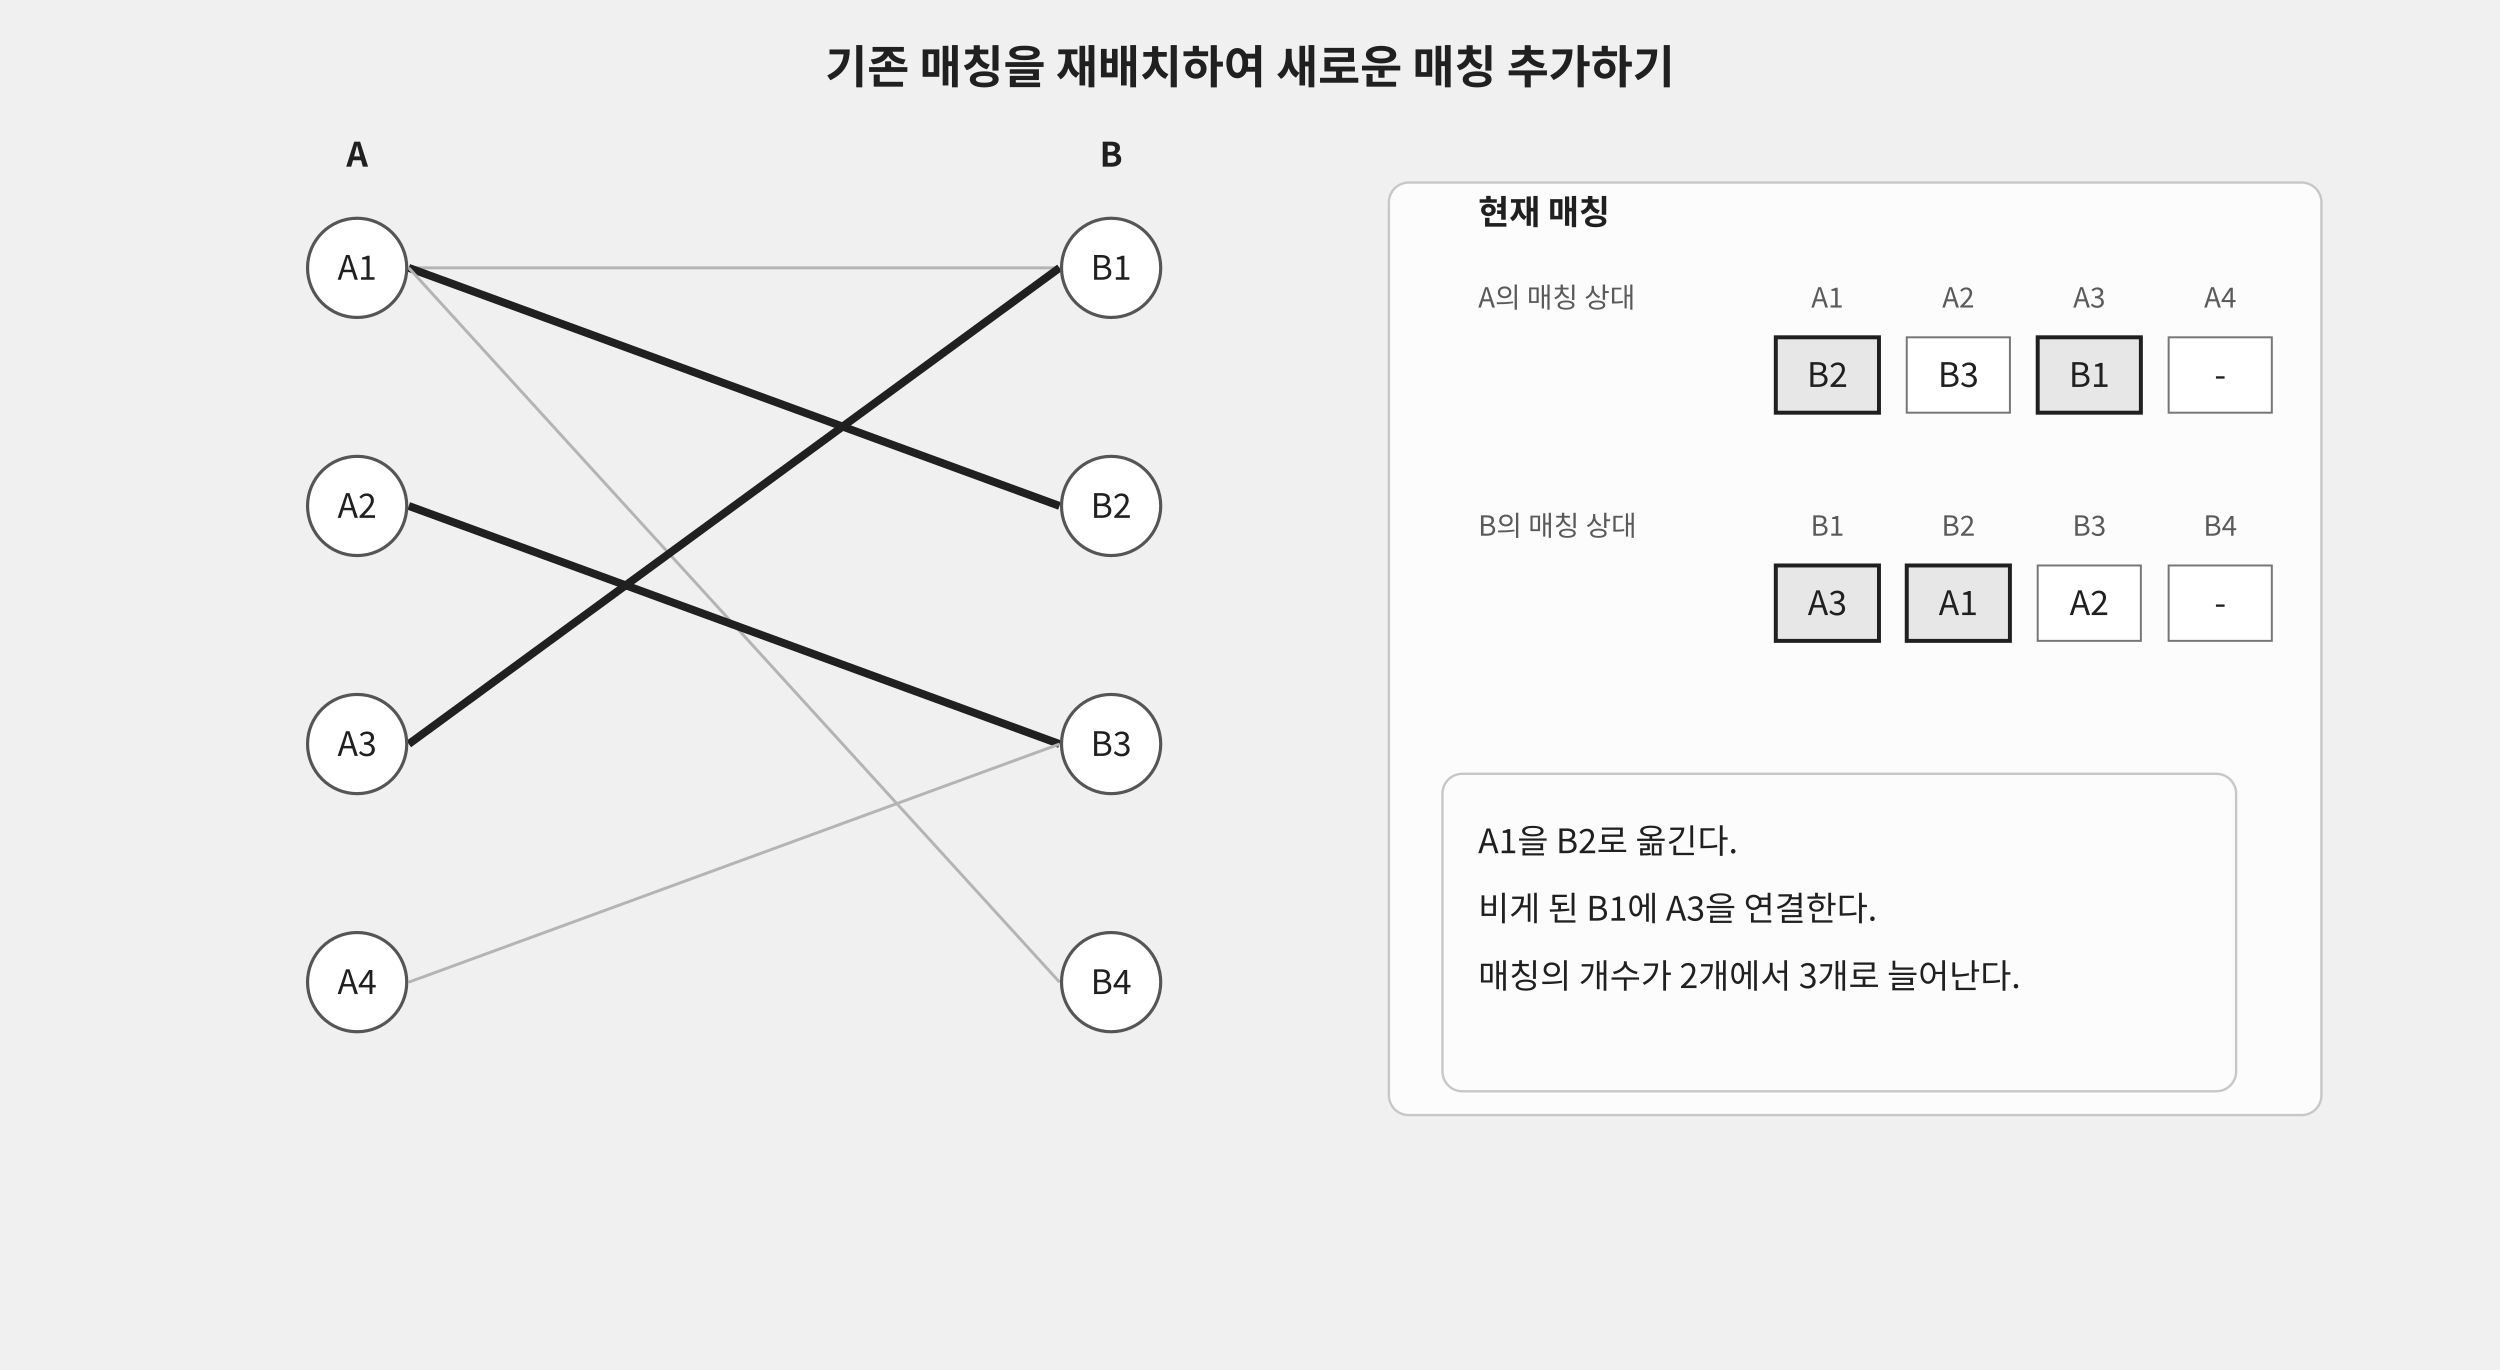
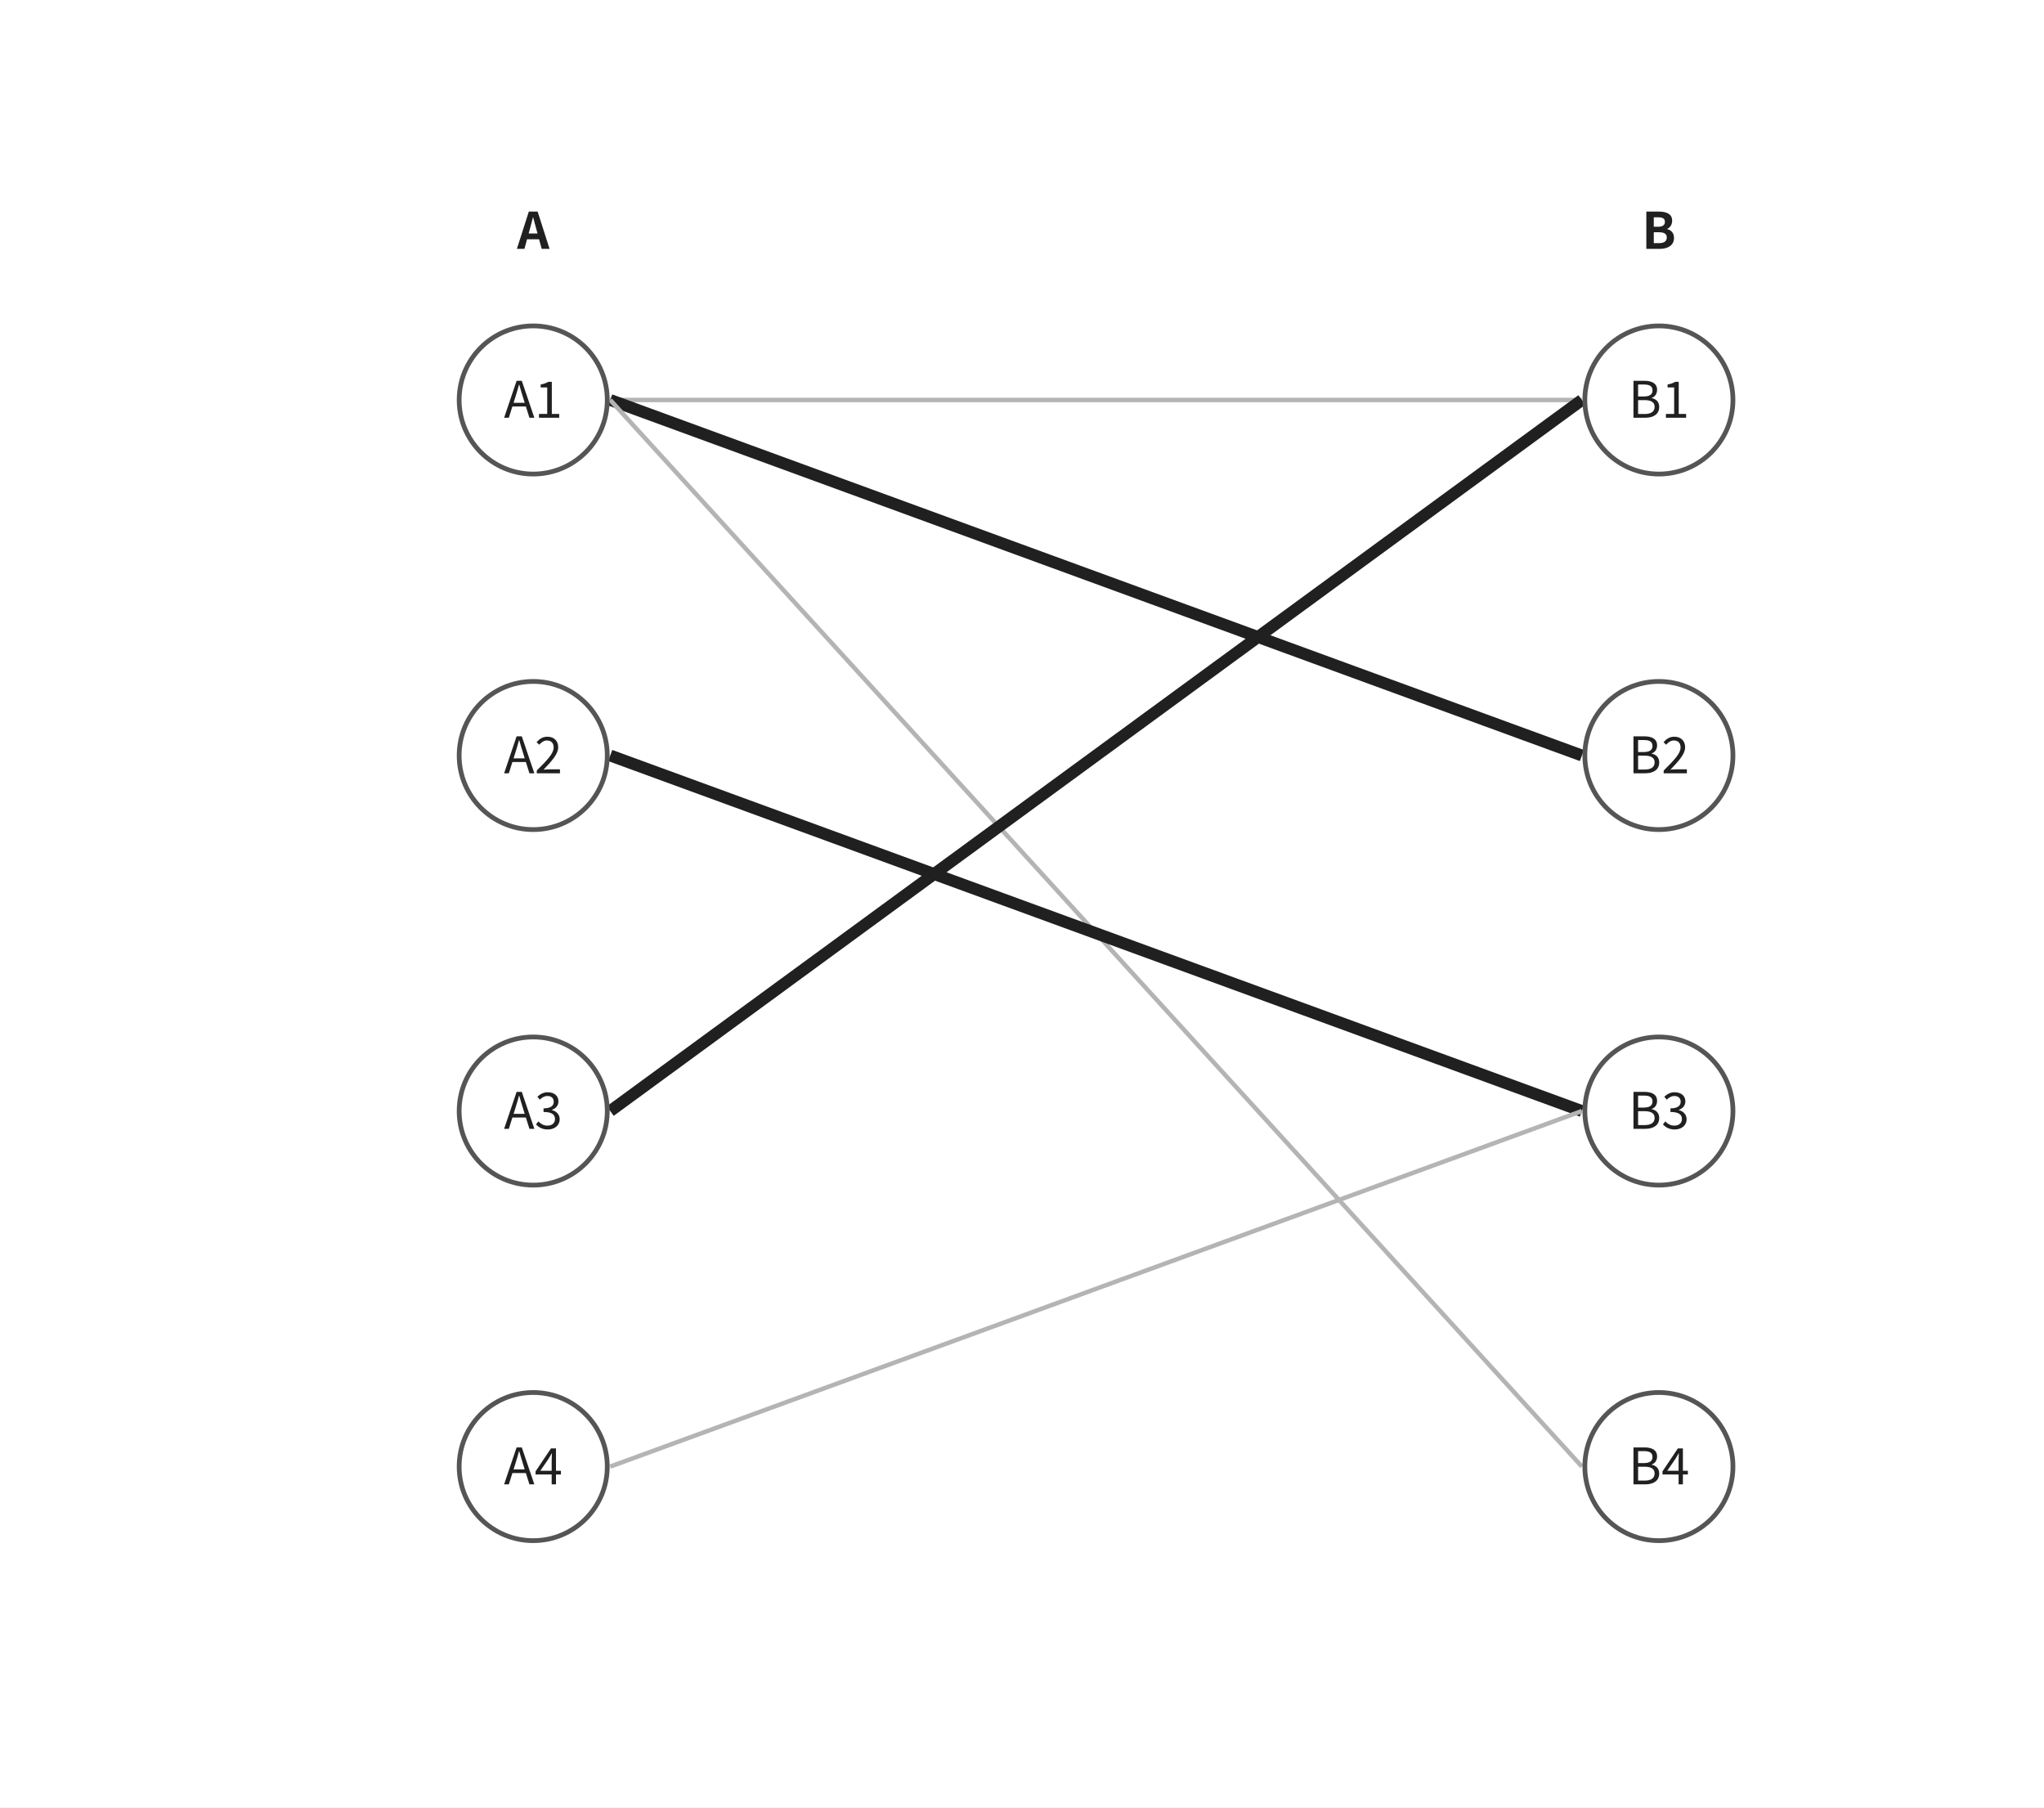
- <svg xmlns="http://www.w3.org/2000/svg" width="1260" height="690" viewBox="0 0 1260 690">
+ <svg xmlns="http://www.w3.org/2000/svg" width="690" height="610" viewBox="0 0 690 610">
+   <rect width="100%" height="100%" fill="white" />
  <style>
text { font-family: "Noto Sans CJK KR", "Malgun Gothic", Arial, sans-serif; fill: #202020; }
- .title { font-size: 23px; font-weight: 700; }
.label { font-size: 17px; }
- .small { font-size: 14px; fill: #5a5a5a; }
.node { fill: white; stroke: #555; stroke-width: 1.6; }
.edge { stroke: #b4b4b4; stroke-width: 1.5; }
.selected { stroke: #202020; stroke-width: 4.0; }
.candidate { stroke: #202020; stroke-width: 2.7; stroke-dasharray: 8 6; }
- .panel { fill: #fcfcfc; stroke: #c7c7c7; stroke-width: 1.2; rx: 10; }
- .cell { fill: white; stroke: #777; stroke-width: 1; }
- .cellHi { fill: #e7e7e7; stroke: #202020; stroke-width: 2; }
- .cellMuted { fill: #f7f7f7; stroke: #bbb; stroke-width: 1; }
</style>
-   <text x="630.0" y="42" text-anchor="middle" class="title">기존 매칭을 재배치하여 새로운 매칭 추가하기</text>
  <text x="180" y="84" text-anchor="middle" class="label" font-weight="700">A</text>
  <text x="560" y="84" text-anchor="middle" class="label" font-weight="700">B</text>
  <line x1="206" y1="135" x2="534" y2="135" class="edge" />
  <line x1="206" y1="135" x2="534" y2="255" class="selected" />
  <line x1="206" y1="135" x2="534" y2="495" class="edge" />
  <line x1="206" y1="255" x2="534" y2="375" class="selected" />
  <line x1="206" y1="375" x2="534" y2="135" class="selected" />
  <line x1="206" y1="495" x2="534" y2="375" class="edge" />
  <circle cx="180" cy="135" r="25" class="node" />
  <text x="180" y="141" text-anchor="middle" class="label">A1</text>
  <circle cx="180" cy="255" r="25" class="node" />
  <text x="180" y="261" text-anchor="middle" class="label">A2</text>
  <circle cx="180" cy="375" r="25" class="node" />
  <text x="180" y="381" text-anchor="middle" class="label">A3</text>
  <circle cx="180" cy="495" r="25" class="node" />
  <text x="180" y="501" text-anchor="middle" class="label">A4</text>
  <circle cx="560" cy="135" r="25" class="node" />
  <text x="560" y="141" text-anchor="middle" class="label">B1</text>
  <circle cx="560" cy="255" r="25" class="node" />
  <text x="560" y="261" text-anchor="middle" class="label">B2</text>
  <circle cx="560" cy="375" r="25" class="node" />
  <text x="560" y="381" text-anchor="middle" class="label">B3</text>
  <circle cx="560" cy="495" r="25" class="node" />
  <text x="560" y="501" text-anchor="middle" class="label">B4</text>
-   <rect x="700" y="92" width="470" height="470" class="panel" />
-   <text x="745" y="113" class="label" font-weight="700">현재 매칭</text>
-   <text x="745" y="155" class="small">A의 매칭 상대</text>
-   <text x="921" y="155" text-anchor="middle" class="small">A1</text>
-   <rect x="895" y="170" width="52" height="38" class="cellHi" />
-   <text x="921" y="195" text-anchor="middle" class="label">B2</text>
-   <text x="987" y="155" text-anchor="middle" class="small">A2</text>
-   <rect x="961" y="170" width="52" height="38" class="cell" />
-   <text x="987" y="195" text-anchor="middle" class="label">B3</text>
-   <text x="1053" y="155" text-anchor="middle" class="small">A3</text>
-   <rect x="1027" y="170" width="52" height="38" class="cellHi" />
-   <text x="1053" y="195" text-anchor="middle" class="label">B1</text>
-   <text x="1119" y="155" text-anchor="middle" class="small">A4</text>
-   <rect x="1093" y="170" width="52" height="38" class="cell" />
-   <text x="1119" y="195" text-anchor="middle" class="label">-</text>
-   <text x="745" y="270" class="small">B의 매칭 상대</text>
-   <text x="921" y="270" text-anchor="middle" class="small">B1</text>
-   <rect x="895" y="285" width="52" height="38" class="cellHi" />
-   <text x="921" y="310" text-anchor="middle" class="label">A3</text>
-   <text x="987" y="270" text-anchor="middle" class="small">B2</text>
-   <rect x="961" y="285" width="52" height="38" class="cellHi" />
-   <text x="987" y="310" text-anchor="middle" class="label">A1</text>
-   <text x="1053" y="270" text-anchor="middle" class="small">B3</text>
-   <rect x="1027" y="285" width="52" height="38" class="cell" />
-   <text x="1053" y="310" text-anchor="middle" class="label">A2</text>
-   <text x="1119" y="270" text-anchor="middle" class="small">B4</text>
-   <rect x="1093" y="285" width="52" height="38" class="cell" />
-   <text x="1119" y="310" text-anchor="middle" class="label">-</text>
-   <rect x="727" y="390" width="400" height="160" class="panel" />
-   <text x="745" y="430" class="label">A1을 B2로 옮긴다.</text>
-   <text x="745" y="464" class="label">비게 된 B1에 A3을 연결한다.</text>
-   <text x="745" y="498" class="label">매칭의 개수가 2개에서 3개로 늘어난다.</text>
</svg>
